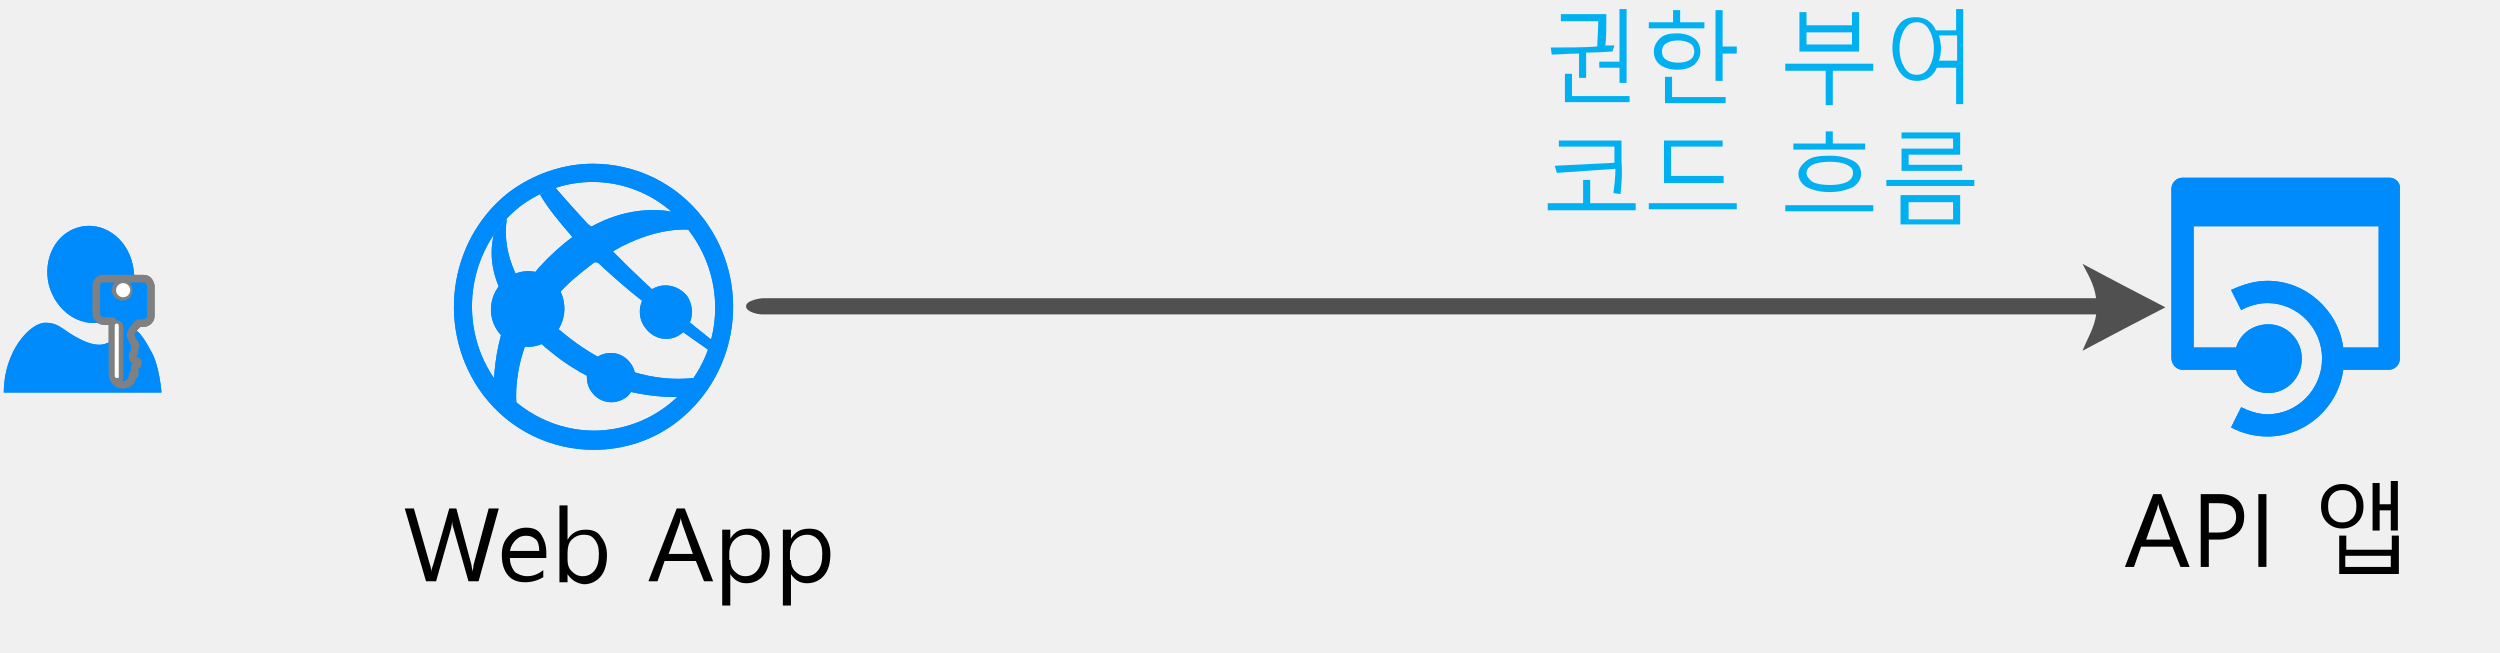
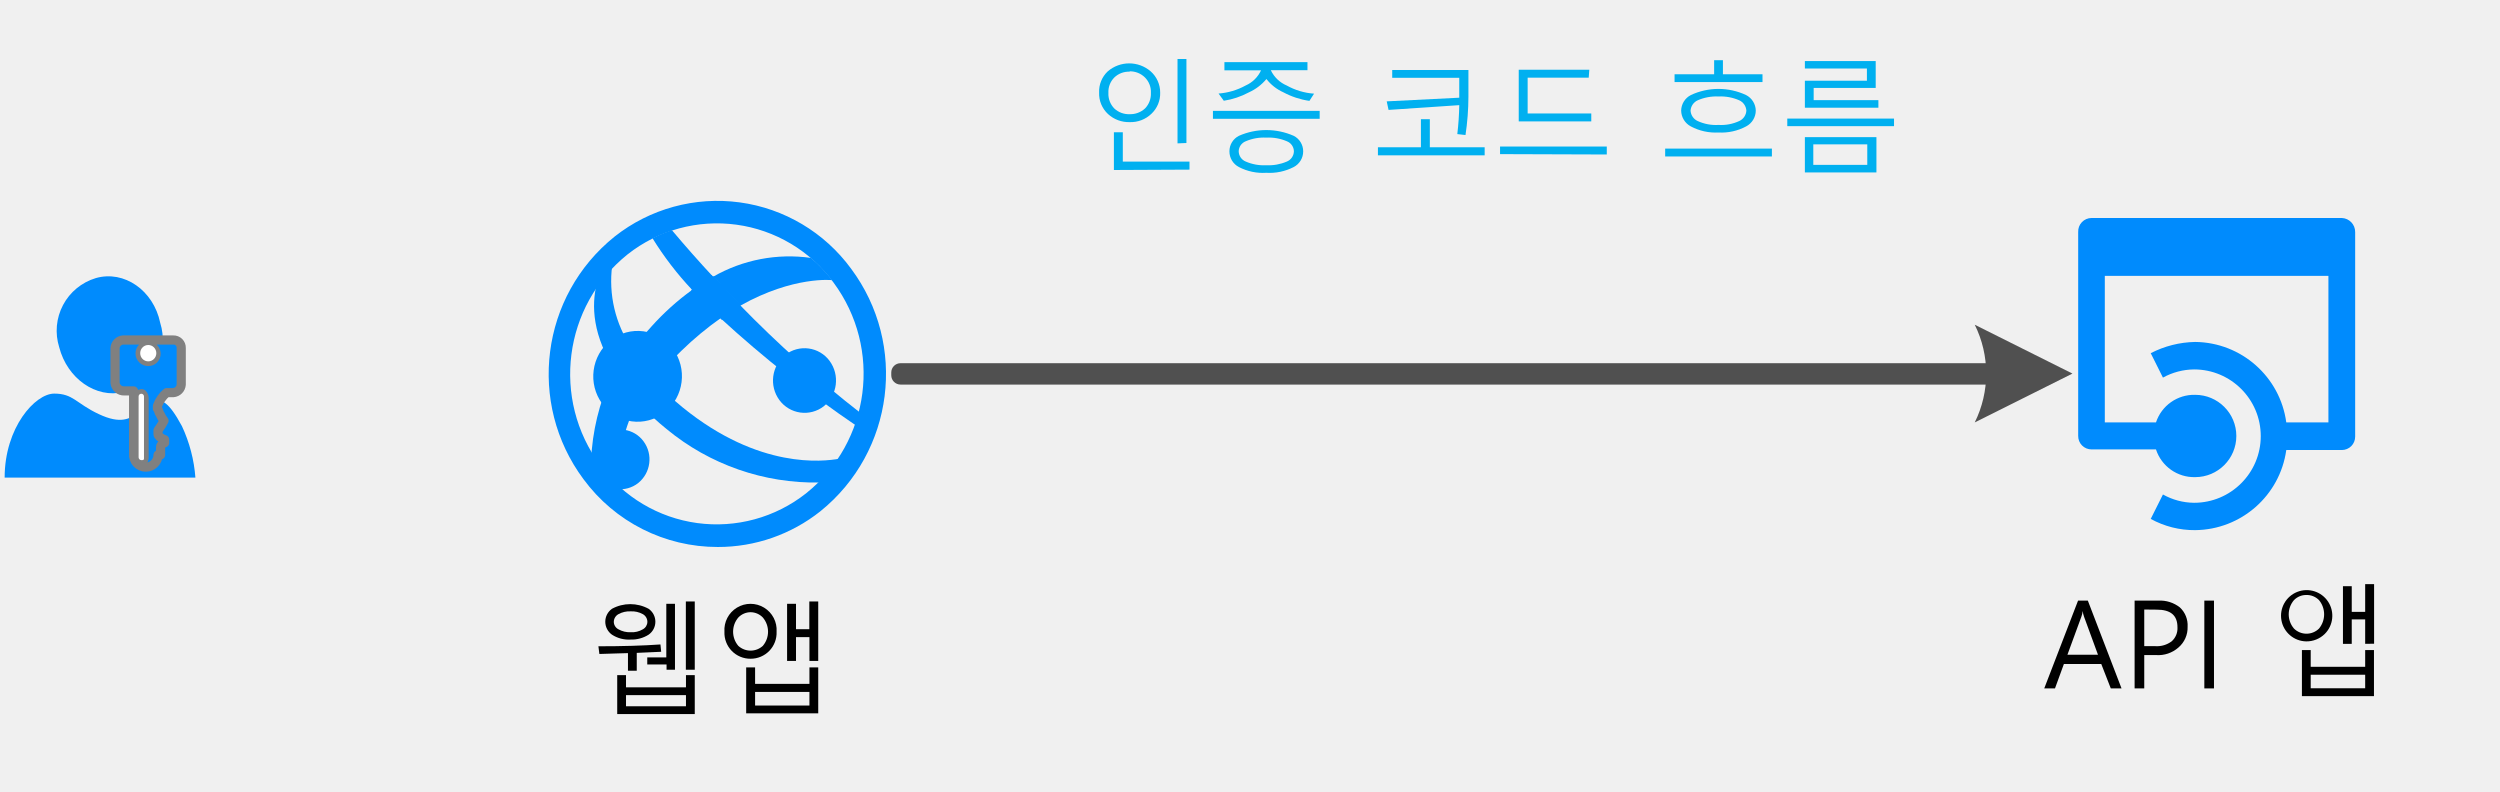
- <svg xmlns="http://www.w3.org/2000/svg" xmlns:ns1="http://schemas.microsoft.com/visio/2003/SVGExtensions/" version="1.1" x="0px" y="0px" viewBox="0 0 247.3 64.5" style="enable-background:new 0 0 247.3 64.5;" xml:space="preserve">
-   <style type="text/css">
- 	.st0{fill-rule:evenodd;clip-rule:evenodd;fill:#008BFD;}
- 	
- 		.st1{fill-rule:evenodd;clip-rule:evenodd;fill:#008BFD;stroke:#808080;stroke-width:0.75;stroke-linecap:round;stroke-linejoin:round;stroke-miterlimit:3;}
- 	.st2{fill-rule:evenodd;clip-rule:evenodd;fill:#FFFFFF;}
- 	.st3{enable-background:new    ;}
- 	.st4{fill:none;}
- 	.st5{fill:#00B0F0;}
- 	.st6{fill-rule:evenodd;clip-rule:evenodd;fill:#505050;}
- 	.st7{fill:#505050;}
- </style>
-   <g id="shapes">
-     <g id="group1549-1_1_" transform="translate(43.141,-20.0036)">
-       <g id="group1550-2_1_">
-         <g id="shape1551-3_1_">
-           <path class="st0" d="M22.9,60.1c-2.2,1.7-4.8,2.5-7.3,2.5c-3.6,0-7.2-1.7-9.6-4.8c-4-5.4-3-13.1,2.2-17.3      c2.2-1.7,4.8-2.5,7.3-2.5c3.6,0,7.2,1.7,9.5,4.8C29.2,48.3,28.2,56,22.9,60.1z M26.5,41.7c-2.7-3.6-6.8-5.5-11-5.5      c-2.9,0-5.9,1-8.4,2.9C1.1,43.9,0,52.8,4.6,59c2.7,3.6,6.8,5.5,11,5.5c2.9,0,5.9-0.9,8.4-2.9C30,56.8,31.2,48,26.5,41.7z" />
-         </g>
-       </g>
-       <g id="group1552-5_1_" transform="translate(4.95554,-4.39536)">
-         <g id="group1553-6_1_" transform="translate(0.341805,-0.176482)">
-           <g id="group1554-7_1_" transform="translate(0.437248,3.2685E-13)">
-             <g id="shape1555-8_1_">
-               <path class="st0" d="M3.6,57.5c-0.8-0.8-1.4-1.6-2-2.3C0.5,57.6,0.1,60.1,0,62c0.1,0.2,0.1,0.3,0.2,0.4c0.6,0.8,1.3,1.5,2,2        C2.1,62.9,2.3,60.3,3.6,57.5z" />
-             </g>
-           </g>
-           <g id="shape1556-10_1_" transform="translate(3.29213,-8.97695)">
-             <path class="st0" d="M4.9,57c-1.1,0.8-2.2,1.8-3.3,3C1,60.7,0.5,61.4,0,62.1c0.5,0.8,1.1,1.6,1.9,2.5c0.6-0.9,1.3-1.7,2.2-2.6       c1.1-1.1,2.2-1.9,3.1-2.6C6.4,58.6,5.7,57.8,4.9,57z" />
-           </g>
-           <g id="group1557-12_1_" transform="translate(9.93516,-15.1958)">
-             <g id="shape1558-13_1_">
-               <path class="st0" d="M9.8,62.5c-0.5-0.7-1.1-1.3-1.7-1.8c-1.9-0.3-4.7-0.3-8,1.5c0.8,0.8,1.5,1.6,2.2,2.4        C6.6,62.1,9.8,62.5,9.8,62.5z" />
-             </g>
-           </g>
-           <g id="group1559-15_1_" transform="translate(1.10162E-13,-9.38012)">
-             <g id="shape1560-16_1_">
-               <path class="st0" d="M2.1,64.5c0.3-0.7,0.7-1.4,1.2-2.1c-1.9-3.1-1.8-5.6-1.6-6.8c-0.5,0.5-0.9,1-1.3,1.6        C0,58.9,0,61.4,2.1,64.5z" />
-             </g>
-           </g>
-           <g id="group1561-18_1_" transform="translate(4.05148,-0.740211)">
-             <g id="shape1562-19_1_">
-               <path class="st0" d="M3.4,58.4c-0.9-0.7-1.6-1.4-2.3-2.1c-0.5,0.7-0.8,1.3-1.1,2c0.6,0.6,1.3,1.3,2.1,1.9        c4.9,4,9.8,4.4,12.6,4.4c0.2,0,1-1.2,1.5-1.9C15,62.8,9.7,63.5,3.4,58.4z" />
-             </g>
-           </g>
-           <g id="group1563-21_1_" transform="translate(2.10339,-7.03041)">
-             <g id="shape1564-22_1_">
-               <path class="st0" d="M0,62.2c0.5,0.8,1.1,1.5,2,2.4c0.3-0.6,0.7-1.3,1.1-2c-0.8-0.8-1.4-1.7-1.9-2.5C0.7,60.8,0.3,61.5,0,62.2        z" />
-             </g>
-           </g>
-           <g id="group1565-24_1_" transform="translate(10.5195,-5.3233)">
-             <g id="shape1566-25_1_">
-               <path class="st0" d="M0,55.7c4.5,4.3,9.8,7.9,11.1,8.8c0.1-0.3,0.2-0.7,0.3-1c-1.4-1.1-5.3-4.2-9.8-8.8        C1.1,55,0.6,55.3,0,55.7z" />
-             </g>
-           </g>
-           <g id="group1567-27_1_" transform="translate(4.98729,-16.4714)">
-             <g id="shape1568-28_1_">
-               <path class="st0" d="M4.9,63.4c-1.1-1.2-2.2-2.4-3.4-3.8C1,59.8,0.5,60,0,60.3c0.8,1.4,2,2.8,3.2,4.2        C3.8,64.1,4.4,63.7,4.9,63.4z" />
-             </g>
-           </g>
-           <g id="shape1569-30_1_" transform="translate(8.13763,-14.0503)">
-             <path class="st0" d="M1.9,61c-0.6,0.3-1.3,0.8-1.9,1.2c0.7,0.8,1.5,1.6,2.3,2.4c0.6-0.4,1.3-0.9,1.9-1.2       C3.4,62.6,2.6,61.8,1.9,61z" />
-           </g>
-           <g id="shape1570-32_1_" transform="translate(8.1369,-14.0039)">
-             <path class="st0" d="M1.7,60.8C1.1,61.1,0.6,61.5,0,62c0.7,0.8,1.7,1.8,2.5,2.6c0.6-0.4,1-0.8,1.6-1.1       C3.4,62.7,2.4,61.7,1.7,60.8z" />
-           </g>
-         </g>
-         <g id="group1571-34_1_" transform="translate(14.8617,-6.23662)">
-           <g id="shape1572-35_1_">
-             <path class="st0" d="M1.3,59.4C0.2,60.3,0,62,0.9,63.1c0.9,1.2,2.5,1.4,3.6,0.5c1.1-0.9,1.3-2.5,0.5-3.7       C4.1,58.8,2.5,58.5,1.3,59.4z" />
-           </g>
-         </g>
-         <g id="group1573-37_1_" transform="translate(9.65099,-2.13163E-13)">
-           <g id="shape1574-38_1_">
-             <path class="st0" d="M1.2,59.8c-1,0.8-1.2,2.4-0.4,3.4c0.8,1.1,2.3,1.3,3.4,0.5c1-0.8,1.2-2.4,0.4-3.4       C3.8,59.2,2.3,59,1.2,59.8z" />
-           </g>
-         </g>
-         <g id="group1575-40_1_" transform="translate(0,-5.36433)">
-           <g id="shape1576-41_1_">
-             <path class="st0" d="M1.9,57.4c-1.6,1.3-1.9,3.6-0.7,5.2c1.2,1.6,3.5,2,5.1,0.7S8.2,59.7,7,58C5.8,56.4,3.5,56.1,1.9,57.4z" />
-           </g>
-         </g>
-       </g>
-     </g>
-     <g id="shape1578-49_1_" transform="translate(214.796,-21.421)">
-       <path class="st0" d="M21.6,39H1.1C0.5,39,0,39.5,0,40.1v16.7C0,57.5,0.5,58,1.1,58h5.3c0.4,1.4,1.7,2.3,3.2,2.3    c1.8,0,3.3-1.5,3.3-3.4s-1.5-3.4-3.3-3.4c-1.5,0-2.8,0.9-3.2,2.3H2.2v-12h18.3v12H17c-0.5-3.7-3.7-6.6-7.5-6.6    c-1.3,0-2.5,0.4-3.6,0.9l1,2c0.7-0.4,1.7-0.7,2.6-0.7c2.9,0,5.4,2.4,5.4,5.5c0,3-2.4,5.5-5.4,5.5c-0.9,0-1.8-0.3-2.6-0.7l-1,2    c1.1,0.6,2.4,0.9,3.6,0.9c3.8,0,7-2.9,7.5-6.6h4.5c0.6,0,1.1-0.5,1.1-1.1V40.1C22.7,39.6,22.2,39,21.6,39z" />
-     </g>
-     <g id="group1580-58_1_" transform="translate(0.375,-25.6729)">
-       <g id="group1581-59_1_">
-         <g id="group1582-60_1_">
-           <g id="group1583-61_1_" transform="translate(3.8518,-6.4617)">
-             <g id="shape1584-62_1_">
-               <path class="st0" d="M3.6,54.6c-2.3,0.6-3.6,3.1-3,5.7c0.7,2.6,3,4.2,5.3,3.7c2.3-0.6,3.6-3.1,3-5.7C8.3,55.6,5.9,54,3.6,54.6        z" />
-             </g>
-           </g>
-           <g id="group1585-64_1_">
-             <g id="shape1586-65_1_">
-               <path class="st0" d="M12.4,58.2c-0.4,0-0.9,0.8-1.5,1.1c-0.7,0.3-1.3,0.9-3.2,0c-1.9-0.9-2.1-1.7-3.6-1.7        c-1.5,0-4.1,2.8-4.1,6.9h15.6c0,0-0.2-2.8-1.1-4.2C13.4,58.2,12.9,58.2,12.4,58.2z" />
-             </g>
-           </g>
-         </g>
-       </g>
-       <g id="group1587-67_1_" transform="translate(9.0485,-0.85947)">
-         <g id="shape1588-68_1_">
-           <path class="st1" d="M4.8,54.1H0.7c-0.3,0-0.6,0.3-0.6,0.7v2.8c0,0.3,0.3,0.7,0.8,0.7h0.8v5.2c0,0.6,0.4,1.1,1,1.1s1-0.4,1-1      c0.1,0,0.2,0,0.2,0s0-0.5,0-0.7c0-0.2,0.3-0.3,0.3-0.3v-0.3c-0.3-0.1-0.5-0.3-0.5-0.4v-0.3c0.1-0.1,0.2-0.2,0.2-0.2      C3.8,61.1,4,60.7,4,60.7s-0.3-0.4-0.3-0.5c-0.1-0.1-0.1-0.3-0.2-0.4v-0.2c0.1-0.5,0.8-1.1,0.8-1.1h0.5c0.3,0,0.7-0.3,0.7-0.7v-3      C5.4,54.4,5.2,54.1,4.8,54.1z M2.4,63.7c0,0.2,0,0.3-0.2,0.3C2,64,2,63.8,2,63.7v-4.8c0-0.2,0.1-0.3,0.2-0.3      c0.2,0,0.2,0.2,0.2,0.3V63.7z M2.7,55.9c-0.3,0-0.7-0.3-0.7-0.7c0-0.3,0.3-0.7,0.7-0.7c0.3,0,0.6,0.3,0.6,0.7      C3.4,55.5,3.1,55.9,2.7,55.9z" />
-         </g>
-         <g id="shape1589-70_1_" transform="translate(1.92482,-0.570755)">
-           <path class="st2" d="M0.2,64.5c-0.1,0-0.2-0.1-0.2-0.2v-5c0-0.1,0.1-0.2,0.2-0.2s0.2,0.1,0.2,0.2v5.1      C0.4,64.5,0.3,64.5,0.2,64.5z" />
-         </g>
-         <g id="shape1590-72_1_" transform="translate(2.05993,-8.66317)">
-           <ellipse class="st2" cx="0.7" cy="63.9" rx="0.7" ry="0.7" />
-         </g>
-       </g>
-     </g>
-   </g>
-   <g id="txt">
-     <g id="group1549-1_2_" transform="translate(43.141,-20.0036)">
-       <g id="shape1549-43_2_">
-         <g class="st3">
-           <path d="M6.2,70.3l-2,7.2H3.2l-1.5-5.3c-0.1-0.2-0.1-0.5-0.1-0.7h0c0,0.3-0.1,0.5-0.1,0.7l-1.5,5.3H-1l-2.1-7.2h0.9l1.6,5.6      c0.1,0.2,0.1,0.5,0.1,0.7h0c0-0.2,0.1-0.4,0.2-0.7l1.6-5.6H2l1.5,5.6c0,0.2,0.1,0.4,0.1,0.7h0c0-0.2,0.1-0.4,0.1-0.7l1.5-5.6      H6.2z" />
-           <path d="M11,75.2H7.3c0,0.6,0.2,1,0.5,1.4C8.1,76.8,8.5,77,9,77c0.6,0,1.1-0.2,1.6-0.6v0.7c-0.5,0.3-1.1,0.5-1.8,0.5      c-0.7,0-1.3-0.2-1.7-0.7s-0.6-1.1-0.6-2c0-0.8,0.2-1.4,0.7-1.9c0.4-0.5,1-0.8,1.7-0.8s1.2,0.2,1.5,0.7s0.5,1,0.5,1.8V75.2z       M10.2,74.5c0-0.5-0.1-0.9-0.3-1.1s-0.5-0.4-1-0.4c-0.4,0-0.7,0.1-1,0.4S7.4,74,7.3,74.5H10.2z" />
-           <path d="M13,76.8v0.8h-0.8v-7.6H13v3.4h0c0.4-0.7,1-1,1.8-1c0.7,0,1.2,0.2,1.5,0.7c0.4,0.5,0.6,1.1,0.6,1.8      c0,0.9-0.2,1.6-0.6,2.1s-1,0.8-1.7,0.8C13.9,77.7,13.4,77.4,13,76.8L13,76.8z M13,75.4c0,0.4,0.1,0.8,0.4,1.1      c0.3,0.3,0.6,0.5,1.1,0.5c0.5,0,0.9-0.2,1.2-0.6s0.4-0.9,0.4-1.6c0-0.6-0.1-1-0.4-1.4s-0.6-0.5-1.1-0.5c-0.5,0-0.9,0.2-1.2,0.5      S13,74.2,13,74.7V75.4z" />
-           <path d="M27.4,77.5h-0.9l-0.8-2h-3.1l-0.7,2H21l2.8-7.2h0.8L27.4,77.5z M25.4,74.8l-1.1-3.1c0-0.1-0.1-0.3-0.1-0.5h0      c0,0.2-0.1,0.4-0.1,0.5l-1.1,3.1H25.4z" />
-           <path d="M29.1,76.8v3.1h-0.8v-7.5h0.8v0.9h0c0.4-0.7,1-1,1.8-1c0.7,0,1.2,0.2,1.5,0.7c0.4,0.5,0.6,1.1,0.6,1.8      c0,0.9-0.2,1.6-0.6,2.1s-1,0.8-1.7,0.8C30,77.7,29.5,77.4,29.1,76.8L29.1,76.8z M29.1,75.4c0,0.4,0.1,0.8,0.4,1.1      c0.3,0.3,0.6,0.5,1.1,0.5c0.5,0,0.9-0.2,1.2-0.6s0.4-0.9,0.4-1.6c0-0.6-0.1-1-0.4-1.4c-0.3-0.3-0.6-0.5-1.1-0.5      c-0.5,0-0.9,0.2-1.2,0.5s-0.5,0.8-0.5,1.3V75.4z" />
-           <path d="M35.1,76.8v3.1h-0.8v-7.5h0.8v0.9h0c0.4-0.7,1-1,1.8-1c0.7,0,1.2,0.2,1.5,0.7c0.4,0.5,0.6,1.1,0.6,1.8      c0,0.9-0.2,1.6-0.6,2.1s-1,0.8-1.7,0.8C36,77.7,35.5,77.4,35.1,76.8L35.1,76.8z M35.1,75.4c0,0.4,0.1,0.8,0.4,1.1      c0.3,0.3,0.6,0.5,1.1,0.5c0.5,0,0.9-0.2,1.2-0.6s0.4-0.9,0.4-1.6c0-0.6-0.1-1-0.4-1.4c-0.3-0.3-0.6-0.5-1.1-0.5      c-0.5,0-0.9,0.2-1.2,0.5s-0.5,0.8-0.5,1.3V75.4z" />
-           <ns1:paragraph ns1:horizAlign="1" />
-           <ns1:tabList />
-         </g>
-       </g>
-     </g>
-     <g id="shape1578-49_2_" transform="translate(214.796,-21.421)">
-       <g class="st3">
-         <path d="M1.8,77.5H0.9l-0.8-2h-3.1l-0.7,2h-0.9l2.8-7.2H-1L1.8,77.5z M-0.1,74.8l-1.1-3.1c0-0.1-0.1-0.3-0.1-0.5h0     c0,0.2-0.1,0.4-0.1,0.5l-1.1,3.1H-0.1z" />
-         <path d="M3.7,74.8v2.7H2.9v-7.2h1.9c0.8,0,1.3,0.2,1.8,0.6c0.4,0.4,0.6,0.9,0.6,1.6c0,0.7-0.2,1.3-0.7,1.7s-1.1,0.6-1.8,0.6H3.7z      M3.7,71.1v3h0.9c0.6,0,1-0.1,1.3-0.4c0.3-0.3,0.5-0.6,0.5-1.1c0-1-0.6-1.4-1.7-1.4H3.7z" />
-         <path d="M9.4,77.5H8.6v-7.2h0.8V77.5z" />
-         <path d="M16.9,73.7c-0.6,0-1.1-0.2-1.5-0.6c-0.4-0.4-0.6-0.9-0.6-1.6c0-0.7,0.2-1.2,0.6-1.6c0.4-0.4,0.9-0.6,1.5-0.6     s1.1,0.2,1.5,0.6c0.4,0.4,0.6,0.9,0.6,1.6c0,0.7-0.2,1.2-0.6,1.6C18,73.5,17.5,73.7,16.9,73.7z M16.9,69.9c-0.4,0-0.7,0.1-1,0.4     c-0.3,0.3-0.4,0.7-0.4,1.2c0,0.5,0.1,0.9,0.4,1.2c0.3,0.3,0.6,0.4,1,0.4s0.7-0.1,1-0.4c0.3-0.3,0.4-0.7,0.4-1.2     c0-0.5-0.1-0.9-0.4-1.2C17.7,70,17.3,69.9,16.9,69.9z M16.6,78.2v-3.8h0.7v1.4h4.5v-1.4h0.7v3.8H16.6z M21.7,76.4h-4.5v1.1h4.5     V76.4z M21.7,73.9v-2h-1.1v2h-0.7v-4.7h0.7v2.1h1.1V69h0.7v4.9H21.7z" />
-         <ns1:paragraph ns1:horizAlign="1" />
-         <ns1:tabList />
-       </g>
-     </g>
-     <g>
-       <rect x="137.4" y="1.9" class="st4" width="73.6" height="21.6" />
-       <path class="st5" d="M159.5,5.1c-0.4,0-1.3,0.1-2.6,0.1v2.5h-0.7V5.3c-1.2,0-2.1,0.1-2.7,0.1l-0.1-0.7c1.7,0,3.2,0,4.6-0.1    c0-0.6,0.1-1.5,0.1-2.5h-3.7V1.4h4.5c0,1.3,0,2.4-0.1,3.1c0.4,0,0.7,0,0.9,0L159.5,5.1z M154.8,10.1V7.3h0.7v2.2h5.7v0.6H154.8z     M160.2,8.3V6.7h-2V6.1h2V0.9h0.7v7.3H160.2z" />
-       <path class="st5" d="M163.1,2.9V2.2h2.4V1h0.7v1.2h2.4v0.6H163.1z M165.9,6.9c-0.7,0-1.3-0.2-1.7-0.5c-0.4-0.3-0.6-0.8-0.6-1.3    c0-0.5,0.2-0.9,0.6-1.3s1-0.5,1.7-0.5c0.7,0,1.3,0.2,1.7,0.5s0.6,0.8,0.6,1.3c0,0.5-0.2,0.9-0.6,1.3    C167.2,6.7,166.7,6.9,165.9,6.9z M166,4c-0.5,0-0.9,0.1-1.2,0.3s-0.4,0.5-0.4,0.8c0,0.3,0.1,0.6,0.4,0.8s0.7,0.3,1.2,0.3    s0.9-0.1,1.2-0.3s0.4-0.5,0.4-0.8c0-0.3-0.1-0.6-0.4-0.8S166.4,4,166,4z M164.7,10.2V7.6h0.7v2h5.3v0.6H164.7z M170.4,5.3V8h-0.7    v-7h0.7v3.6h1.4v0.7H170.4z" />
-       <path class="st5" d="M181.3,7v3.4h-0.7V7h-4V6.3h8.7V7H181.3z M178,5.1V1.2h0.7v1.3h4.5V1.2h0.7v3.9H178z M183.2,3.2h-4.5v1.2h4.5    V3.2z" />
-       <path class="st5" d="M191.6,6.7c-0.4,0.9-1.1,1.3-2,1.3c-0.7,0-1.3-0.3-1.7-0.9s-0.7-1.4-0.7-2.3c0-1,0.2-1.8,0.6-2.3    c0.4-0.6,1-0.8,1.7-0.8c0.9,0,1.6,0.4,2,1.3h2V0.9h0.7v9.4h-0.7V6.7H191.6z M189.6,2.2c-0.5,0-0.9,0.2-1.2,0.7s-0.5,1.1-0.5,1.9    c0,0.8,0.2,1.4,0.5,1.9c0.3,0.5,0.7,0.7,1.2,0.7c0.5,0,0.9-0.2,1.2-0.7s0.5-1.1,0.5-1.9c0-0.8-0.2-1.4-0.5-1.9    S190.1,2.2,189.6,2.2z M191.8,6h1.8V3.5h-1.8c0.1,0.4,0.2,0.8,0.2,1.3C192,5.3,191.9,5.7,191.8,6z" />
-       <path class="st5" d="M153.1,20.8v-0.7h3.5v-2.3h0.7v2.3h4.5v0.7H153.1z M160.3,19.2l-0.7-0.1c0.1-0.8,0.2-1.6,0.2-2.4l-5.8,0.4    l-0.2-0.7l5.9-0.3l0-1.6h-5.5v-0.6h6.2V16C160.5,17.2,160.4,18.2,160.3,19.2z" />
-       <path class="st5" d="M163.1,20.7v-0.6h8.7v0.6H163.1z M170.3,14.5h-5v2.9h5.2v0.7h-5.9v-4.2h5.8V14.5z" />
-       <path class="st5" d="M176.6,20.9v-0.6h8.7v0.6H176.6z M177.4,14.8v-0.6h3.2V13h0.7v1.2h3.2v0.6H177.4z M181,19    c-1,0-1.7-0.2-2.3-0.5c-0.5-0.3-0.8-0.8-0.8-1.3s0.3-0.9,0.8-1.3s1.3-0.5,2.3-0.5c1,0,1.7,0.2,2.3,0.5s0.8,0.8,0.8,1.3    s-0.3,1-0.8,1.3C182.7,18.8,181.9,19,181,19z M181,16c-0.7,0-1.3,0.1-1.7,0.3s-0.6,0.5-0.6,0.8s0.2,0.6,0.6,0.9    c0.4,0.2,1,0.3,1.7,0.3s1.3-0.1,1.7-0.3c0.4-0.2,0.6-0.5,0.6-0.9s-0.2-0.6-0.6-0.8S181.7,16,181,16z" />
-       <path class="st5" d="M186.6,18.4v-0.6h8.7v0.6H186.6z M188,22.2v-2.9h5.9v2.9H188z M188.1,16.9v-2.2h5.1v-1h-5.1v-0.6h5.8v2.2    h-5.1v1h5.3v0.6H188.1z M193.2,20h-4.4v1.7h4.4V20z" />
-     </g>
-   </g>
-   <g id="source">
-     <g id="group1549-1" transform="translate(43.141,-20.0036)">
-       <g id="group1550-2">
-         <g id="shape1551-3">
-           <path class="st0" d="M22.9,60.1c-2.2,1.7-4.8,2.5-7.3,2.5c-3.6,0-7.2-1.7-9.6-4.8c-4-5.4-3-13.1,2.2-17.3      c2.2-1.7,4.8-2.5,7.3-2.5c3.6,0,7.2,1.7,9.5,4.8C29.2,48.3,28.2,56,22.9,60.1z M26.5,41.7c-2.7-3.6-6.8-5.5-11-5.5      c-2.9,0-5.9,1-8.4,2.9C1.1,43.9,0,52.8,4.6,59c2.7,3.6,6.8,5.5,11,5.5c2.9,0,5.9-0.9,8.4-2.9C30,56.8,31.2,48,26.5,41.7z" />
-         </g>
-       </g>
-       <g id="group1552-5" transform="translate(4.95554,-4.39536)">
-         <g id="group1553-6" transform="translate(0.341805,-0.176482)">
-           <g id="group1554-7" transform="translate(0.437248,3.2685E-13)">
-             <g id="shape1555-8">
-               <path class="st0" d="M3.6,57.5c-0.8-0.8-1.4-1.6-2-2.3C0.5,57.6,0.1,60.1,0,62c0.1,0.2,0.1,0.3,0.2,0.4c0.6,0.8,1.3,1.5,2,2        C2.1,62.9,2.3,60.3,3.6,57.5z" />
-             </g>
-           </g>
-           <g id="shape1556-10" transform="translate(3.29213,-8.97695)">
-             <path class="st0" d="M4.9,57c-1.1,0.8-2.2,1.8-3.3,3C1,60.7,0.5,61.4,0,62.1c0.5,0.8,1.1,1.6,1.9,2.5c0.6-0.9,1.3-1.7,2.2-2.6       c1.1-1.1,2.2-1.9,3.1-2.6C6.4,58.6,5.7,57.8,4.9,57z" />
-           </g>
-           <g id="group1557-12" transform="translate(9.93516,-15.1958)">
-             <g id="shape1558-13">
-               <path class="st0" d="M9.8,62.5c-0.5-0.7-1.1-1.3-1.7-1.8c-1.9-0.3-4.7-0.3-8,1.5c0.8,0.8,1.5,1.6,2.2,2.4        C6.6,62.1,9.8,62.5,9.8,62.5z" />
-             </g>
-           </g>
-           <g id="group1559-15" transform="translate(1.10162E-13,-9.38012)">
-             <g id="shape1560-16">
-               <path class="st0" d="M2.1,64.5c0.3-0.7,0.7-1.4,1.2-2.1c-1.9-3.1-1.8-5.6-1.6-6.8c-0.5,0.5-0.9,1-1.3,1.6        C0,58.9,0,61.4,2.1,64.5z" />
-             </g>
-           </g>
-           <g id="group1561-18" transform="translate(4.05148,-0.740211)">
-             <g id="shape1562-19">
-               <path class="st0" d="M3.4,58.4c-0.9-0.7-1.6-1.4-2.3-2.1c-0.5,0.7-0.8,1.3-1.1,2c0.6,0.6,1.3,1.3,2.1,1.9        c4.9,4,9.8,4.4,12.6,4.4c0.2,0,1-1.2,1.5-1.9C15,62.8,9.7,63.5,3.4,58.4z" />
-             </g>
-           </g>
-           <g id="group1563-21" transform="translate(2.10339,-7.03041)">
-             <g id="shape1564-22">
-               <path class="st0" d="M0,62.2c0.5,0.8,1.1,1.5,2,2.4c0.3-0.6,0.7-1.3,1.1-2c-0.8-0.8-1.4-1.7-1.9-2.5C0.7,60.8,0.3,61.5,0,62.2        z" />
-             </g>
-           </g>
-           <g id="group1565-24" transform="translate(10.5195,-5.3233)">
-             <g id="shape1566-25">
-               <path class="st0" d="M0,55.7c4.5,4.3,9.8,7.9,11.1,8.8c0.1-0.3,0.2-0.7,0.3-1c-1.4-1.1-5.3-4.2-9.8-8.8        C1.1,55,0.6,55.3,0,55.7z" />
-             </g>
-           </g>
-           <g id="group1567-27" transform="translate(4.98729,-16.4714)">
-             <g id="shape1568-28">
-               <path class="st0" d="M4.9,63.4c-1.1-1.2-2.2-2.4-3.4-3.8C1,59.8,0.5,60,0,60.3c0.8,1.4,2,2.8,3.2,4.2        C3.8,64.1,4.4,63.7,4.9,63.4z" />
-             </g>
-           </g>
-           <g id="shape1569-30" transform="translate(8.13763,-14.0503)">
-             <path class="st0" d="M1.9,61c-0.6,0.3-1.3,0.8-1.9,1.2c0.7,0.8,1.5,1.6,2.3,2.4c0.6-0.4,1.3-0.9,1.9-1.2       C3.4,62.6,2.6,61.8,1.9,61z" />
-           </g>
-           <g id="shape1570-32" transform="translate(8.1369,-14.0039)">
-             <path class="st0" d="M1.7,60.8C1.1,61.1,0.6,61.5,0,62c0.7,0.8,1.7,1.8,2.5,2.6c0.6-0.4,1-0.8,1.6-1.1       C3.4,62.7,2.4,61.7,1.7,60.8z" />
-           </g>
-         </g>
-         <g id="group1571-34" transform="translate(14.8617,-6.23662)">
-           <g id="shape1572-35">
-             <path class="st0" d="M1.3,59.4C0.2,60.3,0,62,0.9,63.1c0.9,1.2,2.5,1.4,3.6,0.5c1.1-0.9,1.3-2.5,0.5-3.7       C4.1,58.8,2.5,58.5,1.3,59.4z" />
-           </g>
-         </g>
-         <g id="group1573-37" transform="translate(9.65099,-2.13163E-13)">
-           <g id="shape1574-38">
-             <path class="st0" d="M1.2,59.8c-1,0.8-1.2,2.4-0.4,3.4c0.8,1.1,2.3,1.3,3.4,0.5c1-0.8,1.2-2.4,0.4-3.4       C3.8,59.2,2.3,59,1.2,59.8z" />
-           </g>
-         </g>
-         <g id="group1575-40" transform="translate(0,-5.36433)">
-           <g id="shape1576-41">
-             <path class="st0" d="M1.9,57.4c-1.6,1.3-1.9,3.6-0.7,5.2c1.2,1.6,3.5,2,5.1,0.7S8.2,59.7,7,58C5.8,56.4,3.5,56.1,1.9,57.4z" />
-           </g>
-         </g>
-       </g>
-     </g>
-     <g id="shape1578-49" transform="translate(214.796,-21.421)">
-       <path class="st0" d="M21.6,39H1.1C0.5,39,0,39.5,0,40.1v16.7C0,57.5,0.5,58,1.1,58h5.3c0.4,1.4,1.7,2.3,3.2,2.3    c1.8,0,3.3-1.5,3.3-3.4s-1.5-3.4-3.3-3.4c-1.5,0-2.8,0.9-3.2,2.3H2.2v-12h18.3v12H17c-0.5-3.7-3.7-6.6-7.5-6.6    c-1.3,0-2.5,0.4-3.6,0.9l1,2c0.7-0.4,1.7-0.7,2.6-0.7c2.9,0,5.4,2.4,5.4,5.5c0,3-2.4,5.5-5.4,5.5c-0.9,0-1.8-0.3-2.6-0.7l-1,2    c1.1,0.6,2.4,0.9,3.6,0.9c3.8,0,7-2.9,7.5-6.6h4.5c0.6,0,1.1-0.5,1.1-1.1V40.1C22.7,39.6,22.2,39,21.6,39z" />
-     </g>
-     <g id="group1580-58" transform="translate(0.375,-25.6729)">
-       <g id="group1581-59">
-         <g id="group1582-60">
-           <g id="group1583-61" transform="translate(3.8518,-6.4617)">
-             <g id="shape1584-62">
-               <path class="st0" d="M3.6,54.6c-2.3,0.6-3.6,3.1-3,5.7c0.7,2.6,3,4.2,5.3,3.7c2.3-0.6,3.6-3.1,3-5.7C8.3,55.6,5.9,54,3.6,54.6        z" />
-             </g>
-           </g>
-           <g id="group1585-64">
-             <g id="shape1586-65">
-               <path class="st0" d="M12.4,58.2c-0.4,0-0.9,0.8-1.5,1.1c-0.7,0.3-1.3,0.9-3.2,0c-1.9-0.9-2.1-1.7-3.6-1.7        c-1.5,0-4.1,2.8-4.1,6.9h15.6c0,0-0.2-2.8-1.1-4.2C13.4,58.2,12.9,58.2,12.4,58.2z" />
-             </g>
-           </g>
-         </g>
-       </g>
-       <g id="group1587-67" transform="translate(9.0485,-0.85947)">
-         <g id="shape1588-68">
-           <path class="st1" d="M4.8,54.1H0.7c-0.3,0-0.6,0.3-0.6,0.7v2.8c0,0.3,0.3,0.7,0.8,0.7h0.8v5.2c0,0.6,0.4,1.1,1,1.1s1-0.4,1-1      c0.1,0,0.2,0,0.2,0s0-0.5,0-0.7c0-0.2,0.3-0.3,0.3-0.3v-0.3c-0.3-0.1-0.5-0.3-0.5-0.4v-0.3c0.1-0.1,0.2-0.2,0.2-0.2      C3.8,61.1,4,60.7,4,60.7s-0.3-0.4-0.3-0.5c-0.1-0.1-0.1-0.3-0.2-0.4v-0.2c0.1-0.5,0.8-1.1,0.8-1.1h0.5c0.3,0,0.7-0.3,0.7-0.7v-3      C5.4,54.4,5.2,54.1,4.8,54.1z M2.4,63.7c0,0.2,0,0.3-0.2,0.3C2,64,2,63.8,2,63.7v-4.8c0-0.2,0.1-0.3,0.2-0.3      c0.2,0,0.2,0.2,0.2,0.3V63.7z M2.7,55.9c-0.3,0-0.7-0.3-0.7-0.7c0-0.3,0.3-0.7,0.7-0.7c0.3,0,0.6,0.3,0.6,0.7      C3.4,55.5,3.1,55.9,2.7,55.9z" />
-         </g>
-         <g id="shape1589-70" transform="translate(1.92482,-0.570755)">
-           <path class="st2" d="M0.2,64.5c-0.1,0-0.2-0.1-0.2-0.2v-5c0-0.1,0.1-0.2,0.2-0.2s0.2,0.1,0.2,0.2v5.1      C0.4,64.5,0.3,64.5,0.2,64.5z" />
-         </g>
-         <g id="shape1590-72" transform="translate(2.05993,-8.66317)">
-           <ellipse class="st2" cx="0.7" cy="63.9" rx="0.7" ry="0.7" />
-         </g>
-       </g>
-     </g>
-     <g id="Arrow">
-       <g id="shape1579-52_2_" transform="translate(73.5133,-41.2635)">
-         <g transform="scale(-2.68,-2.68) ">
-           <g id="lend5_2_">
-             <path class="st6" d="M132.8,67.6l8,4l-8,4C134.1,73.1,134.1,70.1,132.8,67.6" />
-           </g>
-         </g>
-       </g>
-       <path class="st7" d="M207.6,31.1c-6.8,0-12.9,0-19.3,0c-6.5,0-13.4,0-19.9,0c-6.4,0-11.3,0-19.1,0c-6.5,0-13.1,0-19.6,0    c-6.4,0-12.5,0-18.9,0c-6.5,0-13.4,0-19.9,0c-6.2,0-8.8,0-15.6,0c-0.2,0-1.5-0.2-1.5-0.8c0-0.6,1.4-0.8,1.7-0.8    c3,0,86.7,0,132.2,0" />
-     </g>
-     <g>
-       <path class="st7" d="M207.4,30.4c0-2-0.8-3.1-1.4-4.3c2.8,1.5,5.5,2.9,8.2,4.3c-2.7,1.4-5.4,2.8-8.2,4.3    C206.6,33.2,207.4,32.1,207.4,30.4z" />
-     </g>
-   </g>
+ <svg xmlns="http://www.w3.org/2000/svg" width="204.71" height="64.78" viewBox="0 0 204.71 64.78">
+   <path d="M191.76,17.85h-20.5A1.1,1.1,0,0,0,170.17,19V35.7a1.09,1.09,0,0,0,1.09,1.1h5.28a3.29,3.29,0,0,0,3.21,2.27,3.37,3.37,0,0,0,0-6.74,3.29,3.29,0,0,0-3.21,2.26h-4.19v-12h18.31v12h-3.45A7.61,7.61,0,0,0,179.75,28a8.25,8.25,0,0,0-3.64.92l1,2a5.39,5.39,0,0,1,2.55-.67,5.46,5.46,0,0,1,0,10.92,5.28,5.28,0,0,1-2.55-.68l-1,2a7.4,7.4,0,0,0,3.64.92,7.61,7.61,0,0,0,7.46-6.56h4.55a1.09,1.09,0,0,0,1.09-1.1V19A1.14,1.14,0,0,0,191.76,17.85Z" fill="#008bfd" fill-rule="evenodd" />
+   <path d="M161.7,26.59l8,4-8,4a9,9,0,0,0,0-8" fill="#505050" fill-rule="evenodd" />
+   <path d="M7.85,22.77a4.5,4.5,0,0,0-3,5.67c.66,2.55,3,4.21,5.27,3.66a4.49,4.49,0,0,0,3-5.66C12.57,23.77,10.16,22.11,7.85,22.77Z" fill="#008bfd" fill-rule="evenodd" />
+   <path d="M12.79,32.79c-.44,0-.88.77-1.54,1.11s-1.32.88-3.18,0S6,32.23,4.44,32.23.38,35,.38,39.11H16a12.05,12.05,0,0,0-1.1-4.21C13.77,32.79,13.23,32.79,12.79,32.79Z" fill="#008bfd" fill-rule="evenodd" />
+   <path d="M14.19,27.84H10.07a.71.71,0,0,0-.65.66v2.85a.73.73,0,0,0,.76.66h.76v5.15a1,1,0,0,0,1,1.09,1,1,0,0,0,1-1h.21v-.66c0-.22.33-.33.33-.33V36c-.33-.11-.54-.33-.54-.44v-.32L13.1,35a3.53,3.53,0,0,0,.33-.55,2.4,2.4,0,0,1-.33-.55c-.1-.11-.1-.33-.21-.44v-.22a2.52,2.52,0,0,1,.76-1.09h.54a.71.71,0,0,0,.65-.66v-3A.63.63,0,0,0,14.19,27.84ZM11.8,37.38c0,.22,0,.33-.21.33s-.22-.22-.22-.33V32.56c0-.22.11-.33.22-.33s.21.22.21.33Zm.33-7.78a.66.66,0,0,1,0-1.32.71.71,0,0,1,.65.66A.63.63,0,0,1,12.13,29.6Z" fill="#008bfd" stroke="gray" stroke-linecap="round" stroke-linejoin="round" stroke-width="0.75" fill-rule="evenodd" />
+   <path d="M11.57,37.68a.24.24,0,0,1-.22-.22v-5a.22.22,0,1,1,.44,0v5.1C11.79,37.68,11.68,37.68,11.57,37.68Z" fill="#fff" fill-rule="evenodd" />
+   <ellipse cx="12.14" cy="28.92" rx="0.66" ry="0.67" fill="#fff" />
+   <rect x="72.98" y="29.74" width="91.04" height="1.75" rx="0.76" ry="0.76" fill="#505050" />
+   <path d="M66,40.4a11.81,11.81,0,0,1-16.84-2.29,12.56,12.56,0,0,1,2.24-17.29,11.82,11.82,0,0,1,16.84,2.3A12.54,12.54,0,0,1,66,40.4ZM69.69,22a13.57,13.57,0,0,0-19.36-2.63,14.43,14.43,0,0,0-2.55,19.87,13.62,13.62,0,0,0,11,5.55,13.45,13.45,0,0,0,8.39-2.92A14.44,14.44,0,0,0,69.69,22Z" fill="#008bfd" fill-rule="evenodd" />
+   <path d="M52.06,33.18a17,17,0,0,1-2-2.35,18.28,18.28,0,0,0-1.66,6.88c.11.16.11.29.23.44a12.55,12.55,0,0,0,2,2.05A14.13,14.13,0,0,1,52.06,33.18Z" fill="#008bfd" fill-rule="evenodd" />
+   <path d="M56.67,23.74a21,21,0,0,0-3.33,3,15.71,15.71,0,0,0-1.61,2.05,15.42,15.42,0,0,0,1.9,2.46,16.32,16.32,0,0,1,2.2-2.56A26.47,26.47,0,0,1,59,26.06C58.16,25.3,57.38,24.53,56.67,23.74Z" fill="#008bfd" fill-rule="evenodd" />
+   <path d="M68.14,22.94a12,12,0,0,0-1.73-1.82,12.53,12.53,0,0,0-8,1.53c.76.84,1.51,1.63,2.24,2.36C65,22.58,68.14,22.94,68.14,22.94Z" fill="#008bfd" fill-rule="evenodd" />
+   <path d="M50.54,30.58a19.82,19.82,0,0,1,1.19-2.06,9.84,9.84,0,0,1-1.6-6.79,13.09,13.09,0,0,0-1.29,1.6C48.46,24.94,48.44,27.5,50.54,30.58Z" fill="#008bfd" fill-rule="evenodd" />
+   <path d="M55.9,33.36a21.6,21.6,0,0,1-2.27-2.14,14.25,14.25,0,0,0-1.14,2,23.54,23.54,0,0,0,2.09,1.91,19.12,19.12,0,0,0,12.56,4.38,9,9,0,0,0,1.54-1.94C67.45,37.78,62.19,38.47,55.9,33.36Z" fill="#008bfd" fill-rule="evenodd" />
+   <path d="M50.54,30.82a15.72,15.72,0,0,0,2,2.35,15.36,15.36,0,0,1,1.14-2,15.42,15.42,0,0,1-1.9-2.46A15.58,15.58,0,0,0,50.54,30.82Z" fill="#008bfd" fill-rule="evenodd" />
+   <path d="M59,26.06a97,97,0,0,0,11.15,8.82,9.82,9.82,0,0,0,.33-1.05A95.51,95.51,0,0,1,60.61,25Q59.82,25.46,59,26.06Z" fill="#008bfd" fill-rule="evenodd" />
+   <path d="M58.38,22.65q-1.65-1.77-3.36-3.8a10.05,10.05,0,0,0-1.59.66,26.3,26.3,0,0,0,3.24,4.22A17.22,17.22,0,0,1,58.38,22.65Z" fill="#008bfd" fill-rule="evenodd" />
+   <path d="M58.45,22.61a18.74,18.74,0,0,0-1.87,1.19c.72.78,1.45,1.59,2.25,2.35.57-.4,1.34-.88,1.87-1.18C60,24.24,59.21,23.45,58.45,22.61Z" fill="#008bfd" fill-rule="evenodd" />
+   <path d="M58.25,22.51a16.24,16.24,0,0,0-1.67,1.12c.72.79,1.74,1.81,2.54,2.57.57-.4,1.05-.8,1.58-1.11C60,24.37,59,23.34,58.25,22.51Z" fill="#008bfd" fill-rule="evenodd" />
+   <path d="M64.3,29.06a2.7,2.7,0,0,0-.48,3.7,2.56,2.56,0,0,0,3.63.51,2.72,2.72,0,0,0,.48-3.72A2.55,2.55,0,0,0,64.3,29.06Z" fill="#008bfd" fill-rule="evenodd" />
+   <path d="M49.34,35.67a2.52,2.52,0,0,0-.45,3.44,2.37,2.37,0,0,0,3.36.45,2.49,2.49,0,0,0,.44-3.43A2.36,2.36,0,0,0,49.34,35.67Z" fill="#008bfd" fill-rule="evenodd" />
+   <path d="M50,27.86a3.79,3.79,0,0,0-.68,5.21,3.58,3.58,0,0,0,5.1.7,3.8,3.8,0,0,0,.67-5.23A3.59,3.59,0,0,0,50,27.86Z" fill="#008bfd" fill-rule="evenodd" />
+   <rect x="65.1" y="0.38" width="114.21" height="20" fill="none" />
+   <path d="M51.42,54.92V53.48c-.5,0-1.27.05-2.34.07L49,52.92c2,0,3.66-.05,5.08-.15l.06.6-2,.09v1.46Zm.22-2.55a2.53,2.53,0,0,1-1.53-.4,1.3,1.3,0,0,1,0-2.12,3.14,3.14,0,0,1,3,0,1.29,1.29,0,0,1,0,2.12A2.59,2.59,0,0,1,51.64,52.37Zm0-2.31a1.88,1.88,0,0,0-1,.23.73.73,0,0,0-.38.63.7.7,0,0,0,.38.61,1.87,1.87,0,0,0,1,.24,1.75,1.75,0,0,0,1-.24.7.7,0,0,0,.37-.61.72.72,0,0,0-.37-.63A1.84,1.84,0,0,0,51.64,50.06Zm-1.1,8.41V55.28h.72v1h4.91v-1h.72v3.19Zm5.63-1.55H51.26v.91h4.91Zm-1.59-2.08v-.43H53v-.58h1.56V49.44h.71v5.4Zm1.58,0V49.25h.73v5.59Z" />
+   <path d="M61.46,53.94a2.12,2.12,0,0,1-2.14-2.21,2.14,2.14,0,1,1,4.27,0,2.12,2.12,0,0,1-2.13,2.21Zm0-3.81a1.4,1.4,0,0,0-1,.43,1.79,1.79,0,0,0,0,2.33,1.49,1.49,0,0,0,2,0,1.79,1.79,0,0,0,0-2.33A1.4,1.4,0,0,0,61.46,50.13Zm-.36,8.28V54.65h.73V56h4.45V54.65H67v3.76Zm5.18-1.75H61.83v1.11h4.45Zm0-2.54V52.17H65.18v1.95h-.73V49.44h.73v2.08h1.09V49.25H67v4.87Z" />
+   <path d="M173.72,56.37h-.88l-.78-2H169l-.73,2h-.88l2.77-7.19h.8Zm-1.93-2.76-1.14-3.11a1.92,1.92,0,0,1-.11-.47h0a1.91,1.91,0,0,1-.11.47l-1.14,3.11Z" />
+   <path d="M175.58,53.64v2.73h-.79V49.18h1.94a2.63,2.63,0,0,1,1.77.56,2,2,0,0,1,.63,1.58,2.14,2.14,0,0,1-.75,1.7,2.5,2.5,0,0,1-1.84.62Zm0-3.73v3h.9a2,2,0,0,0,1.35-.4,1.42,1.42,0,0,0,.47-1.14c0-1-.57-1.45-1.71-1.45Z" />
+   <path d="M181.29,56.37h-.79V49.18h.79Z" />
+   <path d="M188.84,52.52a2.1,2.1,0,1,1,1.51-.6A2.13,2.13,0,0,1,188.84,52.52Zm0-3.8a1.39,1.39,0,0,0-1,.42,1.79,1.79,0,0,0,0,2.33,1.46,1.46,0,0,0,2.05,0,1.83,1.83,0,0,0,0-2.33A1.41,1.41,0,0,0,188.84,48.72ZM188.49,57V53.23h.72V54.6h4.46V53.23h.72V57Zm5.18-1.75h-4.46v1.11h4.46Zm0-2.53v-2h-1.1v2h-.72V48h.72V50.1h1.1V47.83h.73v4.88Z" />
+   <path d="M92.5,10a2.51,2.51,0,0,1-1.77-.66A2.28,2.28,0,0,1,90,7.58a2.26,2.26,0,0,1,.7-1.73,2.69,2.69,0,0,1,3.53,0A2.3,2.3,0,0,1,95,7.58a2.28,2.28,0,0,1-.71,1.73A2.44,2.44,0,0,1,92.5,10Zm0-4.13a1.7,1.7,0,0,0-1.26.48,1.67,1.67,0,0,0-.48,1.26,1.71,1.71,0,0,0,.48,1.27,1.74,1.74,0,0,0,1.26.47,1.77,1.77,0,0,0,1.26-.47,1.71,1.71,0,0,0,.48-1.27,1.67,1.67,0,0,0-.48-1.26A1.74,1.74,0,0,0,92.5,5.84Zm-1.29,8.05V10.83h.73v2.4H97.4v.66Zm5.21-2.18V4.83h.73v6.88Z" fill="#00b0f0" />
+   <path d="M99.32,9.73V9.08h8.74v.65Zm7.9-1.47a6.43,6.43,0,0,1-2.13-.7,3.67,3.67,0,0,1-1.39-1.09,4,4,0,0,1-1.43,1.09,6.42,6.42,0,0,1-2.06.69l-.43-.59A5.45,5.45,0,0,0,102,7a2.5,2.5,0,0,0,1.26-1.24h-3V5.09h6.8v.66h-3A2.53,2.53,0,0,0,105.36,7a5.35,5.35,0,0,0,2.24.67Zm-3.53,5.89a4.27,4.27,0,0,1-2.24-.47,1.44,1.44,0,0,1-.78-1.29,1.42,1.42,0,0,1,.78-1.27,5.57,5.57,0,0,1,4.48,0,1.42,1.42,0,0,1,.78,1.27,1.44,1.44,0,0,1-.78,1.29A4.32,4.32,0,0,1,103.69,14.15Zm0-2.88a3.73,3.73,0,0,0-1.69.3.9.9,0,0,0-.57.82.92.92,0,0,0,.58.84,3.71,3.71,0,0,0,1.68.3,3.77,3.77,0,0,0,1.68-.3.93.93,0,0,0,.58-.84.9.9,0,0,0-.57-.82A3.76,3.76,0,0,0,103.69,11.27Z" fill="#00b0f0" />
+   <path d="M112.83,12.72v-.66h3.52V9.76h.73v2.3h4.49v.66Zm7.2-1.66-.7-.08a23,23,0,0,0,.16-2.37L113.7,9l-.15-.7,5.94-.3V6.37H114V5.73h6.24v2.2A21.22,21.22,0,0,1,120,11.06Z" fill="#00b0f0" />
+   <path d="M122.83,12.62V12h8.74v.65Zm7.26-6.26h-5V9.29h5.21v.65h-5.94V5.71h5.78Z" fill="#00b0f0" />
+   <path d="M136.35,12.81v-.64h8.74v.64Zm.77-6.09V6.08h3.24V4.93h.72V6.08h3.24v.64Zm3.6,4.13a4.32,4.32,0,0,1-2.27-.5,1.49,1.49,0,0,1-.79-1.29,1.46,1.46,0,0,1,.8-1.28,5.34,5.34,0,0,1,4.51,0,1.46,1.46,0,0,1,.8,1.28,1.47,1.47,0,0,1-.79,1.29A4.28,4.28,0,0,1,140.72,10.85Zm0-2.95a3.82,3.82,0,0,0-1.7.31,1,1,0,0,0-.59.85,1,1,0,0,0,.58.85,3.59,3.59,0,0,0,1.71.32,3.54,3.54,0,0,0,1.7-.32,1,1,0,0,0,.58-.85,1,1,0,0,0-.59-.85A3.77,3.77,0,0,0,140.72,7.9Z" fill="#00b0f0" />
+   <path d="M146.35,10.33V9.71h8.74v.62Zm1.44,3.79V11.23h5.86v2.89Zm0-5.3V6.61h5.08v-1h-5.08V5h5.8V7.2h-5.08v1h5.3v.62Zm5.11,3h-4.42V13.5h4.42Z" fill="#00b0f0" />
</svg>
